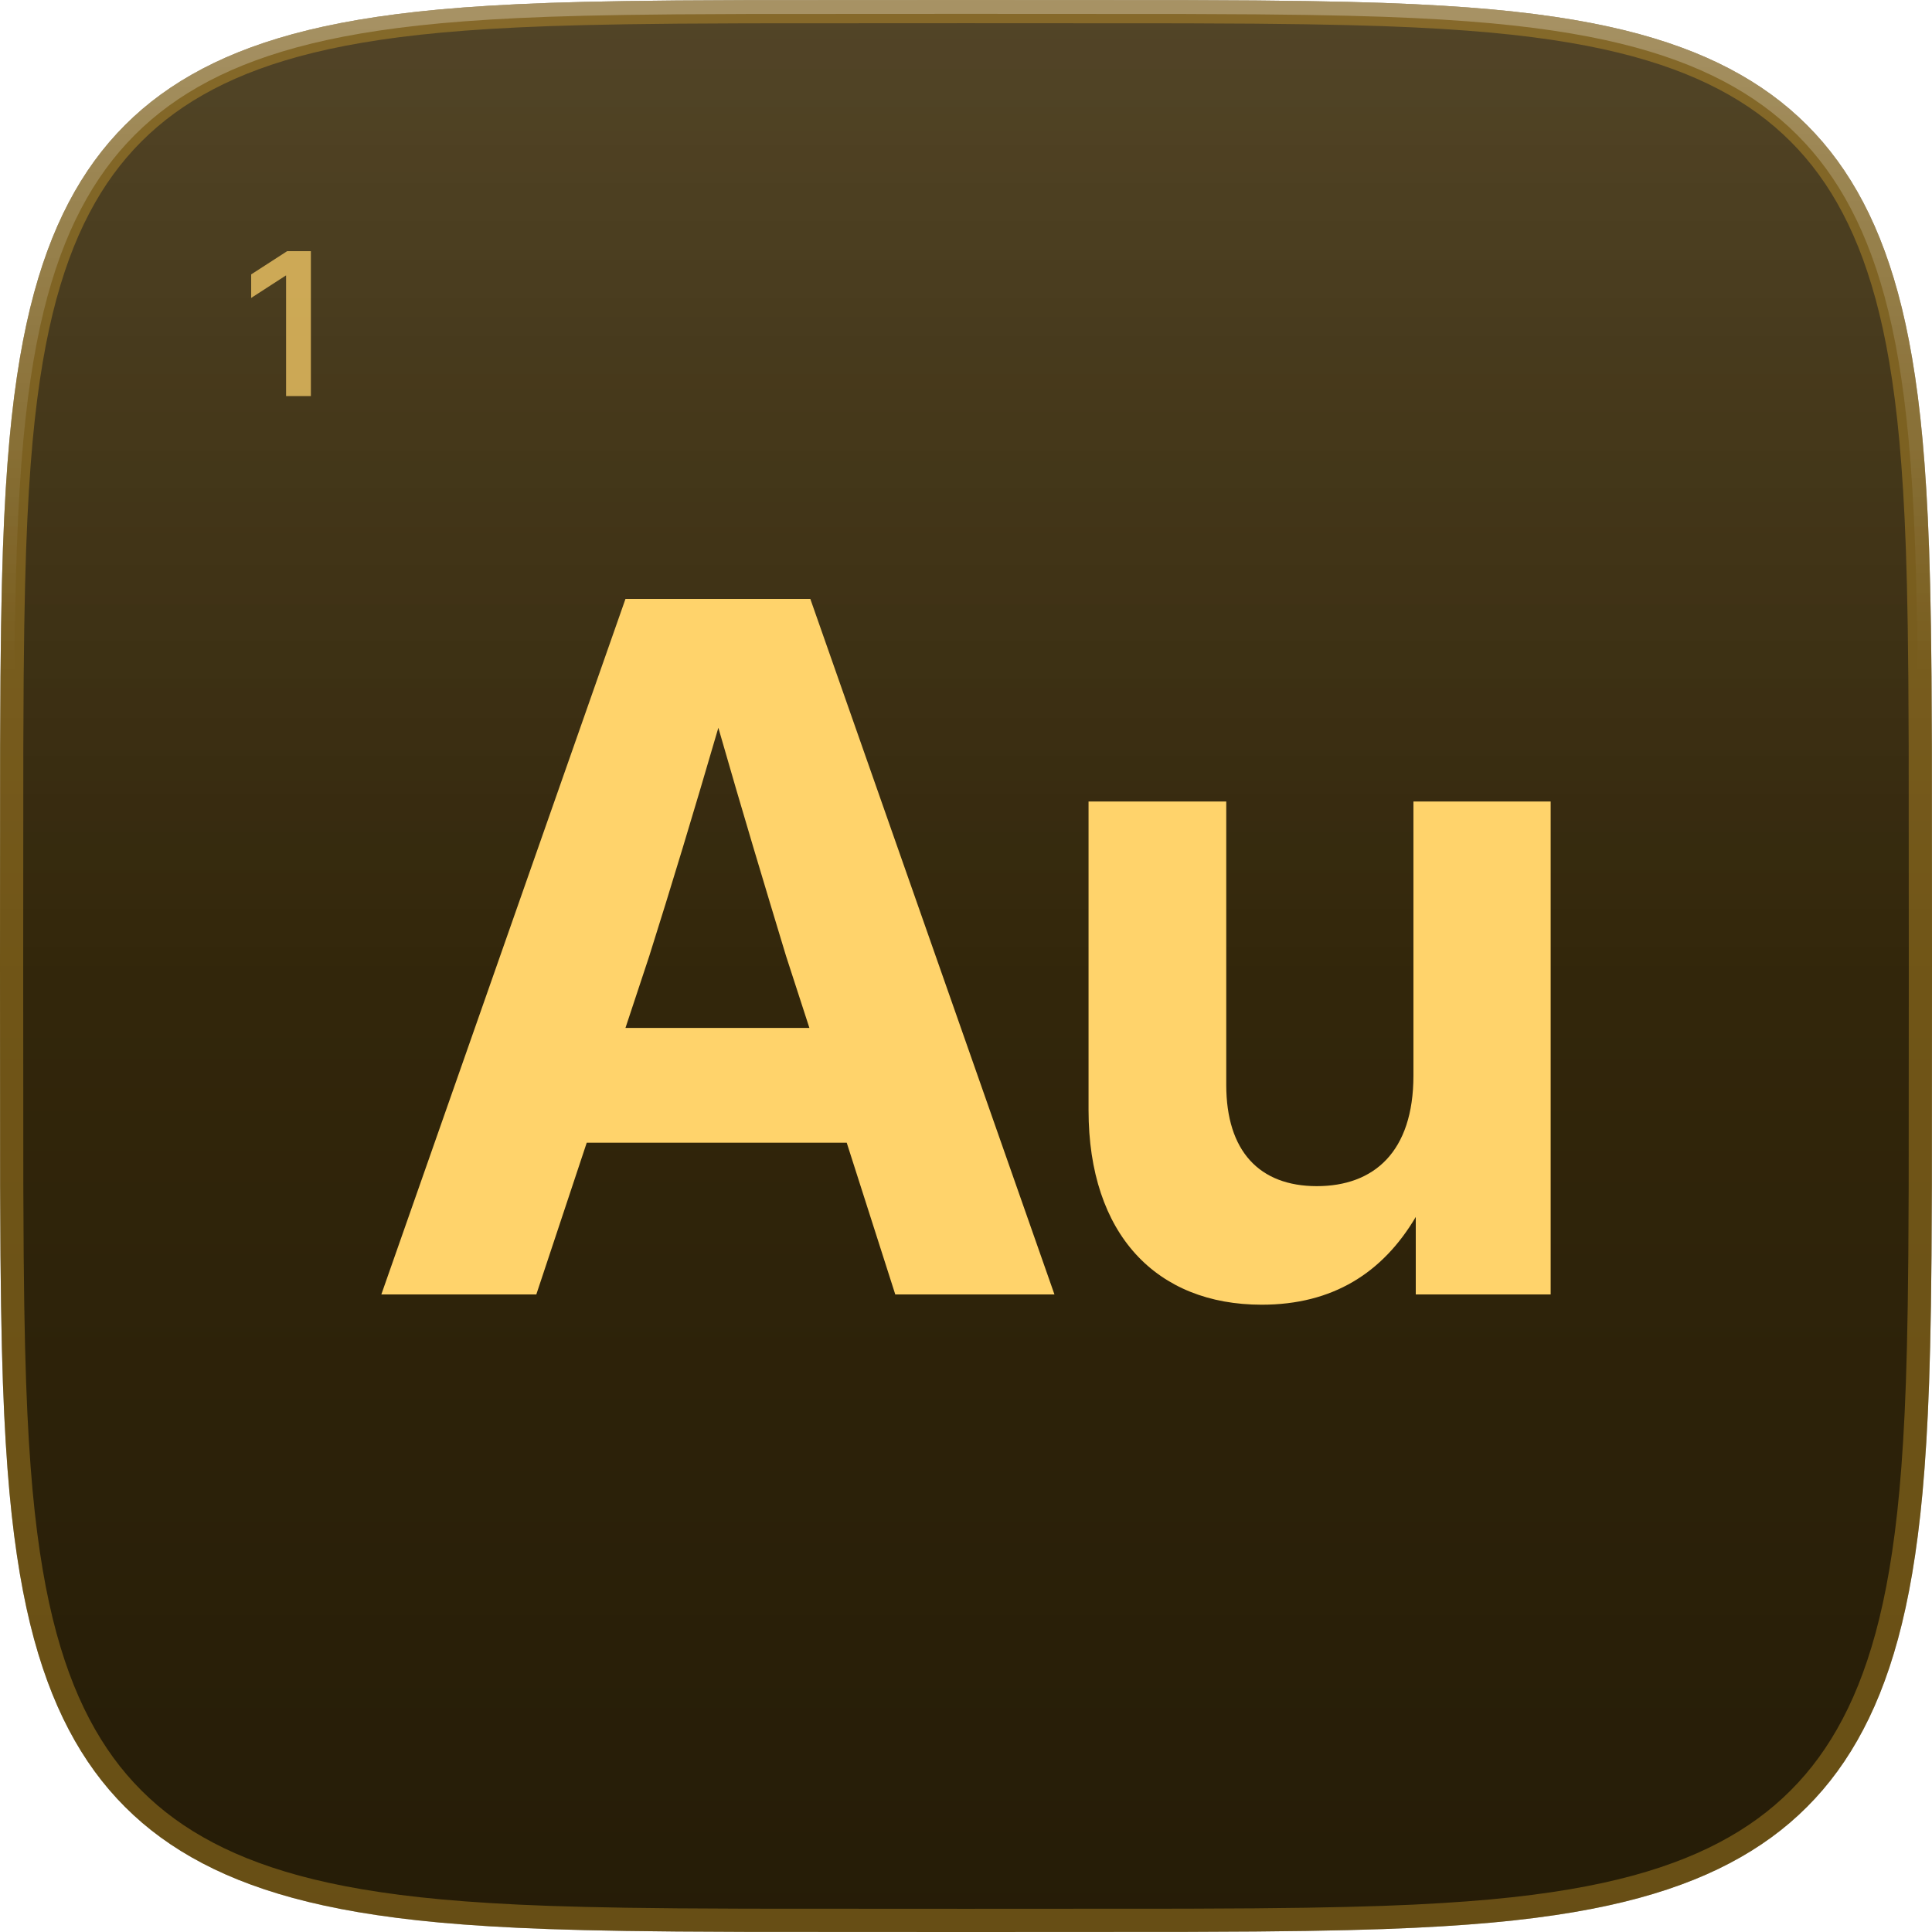
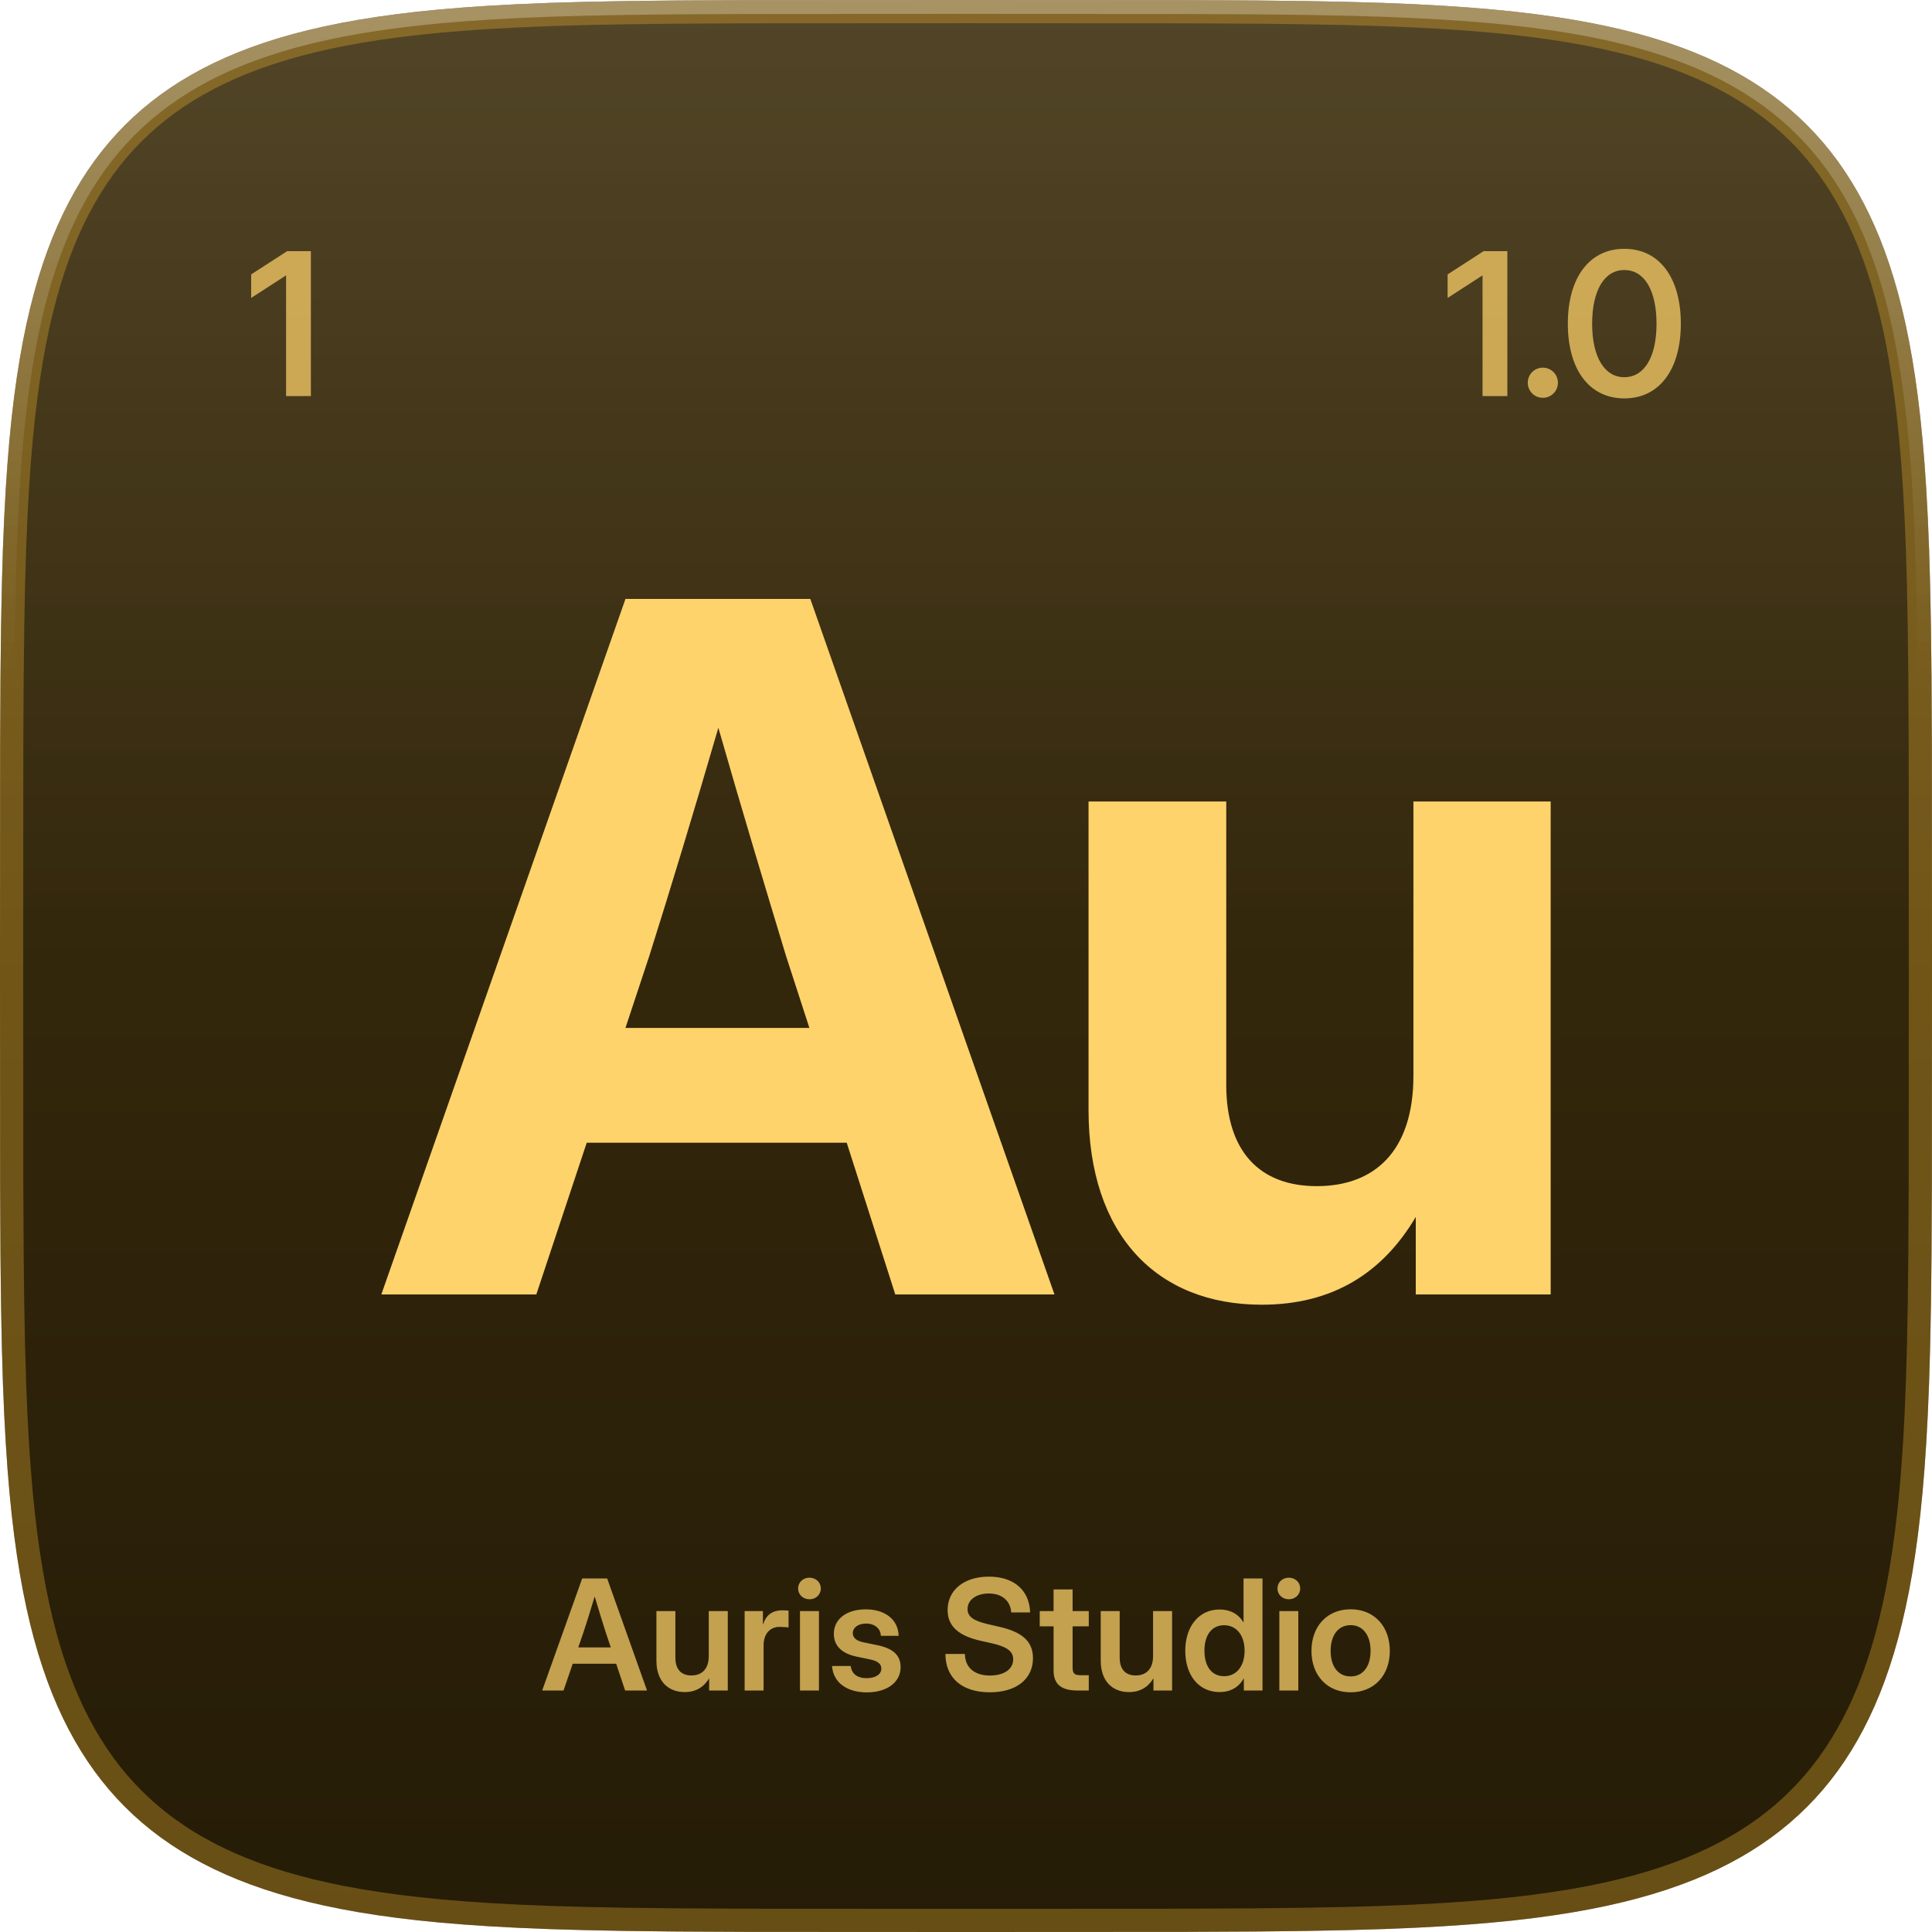
<svg xmlns="http://www.w3.org/2000/svg" viewBox="0 0 1024 1024" width="1024" height="1024">
  <defs>
    <linearGradient id="fill" x1="0" y1="0" x2="0" y2="1">
      <stop offset="0" stop-color="#40310f" />
      <stop offset="1" stop-color="#251c07" />
    </linearGradient>
    <clipPath id="tile">
      <path d="M1024.00,512.00 L1023.94,628.21 L1023.75,665.32 L1023.44,692.28 L1023.01,714.20 L1022.46,733.00 L1021.78,749.62 L1020.97,764.60 L1020.04,778.30 L1018.99,790.95 L1017.81,802.74 L1016.50,813.78 L1015.06,824.18 L1013.50,834.01 L1011.81,843.33 L1009.99,852.20 L1008.04,860.66 L1005.96,868.74 L1003.74,876.47 L1001.39,883.88 L998.90,890.99 L996.28,897.81 L993.52,904.36 L990.61,910.67 L987.56,916.73 L984.37,922.56 L981.03,928.18 L977.54,933.59 L973.90,938.79 L970.10,943.80 L966.14,948.62 L962.01,953.26 L957.72,957.72 L953.26,962.01 L948.62,966.14 L943.80,970.10 L938.79,973.90 L933.59,977.54 L928.18,981.03 L922.56,984.37 L916.73,987.56 L910.67,990.61 L904.36,993.52 L897.81,996.28 L890.99,998.90 L883.88,1001.39 L876.47,1003.74 L868.74,1005.96 L860.66,1008.04 L852.20,1009.99 L843.33,1011.81 L834.01,1013.50 L824.18,1015.06 L813.78,1016.50 L802.74,1017.81 L790.95,1018.99 L778.30,1020.04 L764.60,1020.97 L749.62,1021.78 L733.00,1022.46 L714.20,1023.01 L692.28,1023.44 L665.32,1023.75 L628.21,1023.94 L512.00,1024.00 L395.79,1023.94 L358.68,1023.75 L331.72,1023.44 L309.80,1023.01 L291.00,1022.46 L274.38,1021.78 L259.40,1020.97 L245.70,1020.04 L233.05,1018.99 L221.26,1017.81 L210.22,1016.50 L199.82,1015.06 L189.99,1013.50 L180.67,1011.81 L171.80,1009.99 L163.34,1008.04 L155.26,1005.96 L147.53,1003.74 L140.12,1001.39 L133.01,998.90 L126.19,996.28 L119.64,993.52 L113.33,990.61 L107.27,987.56 L101.44,984.37 L95.82,981.03 L90.41,977.54 L85.21,973.90 L80.20,970.10 L75.38,966.14 L70.74,962.01 L66.28,957.72 L61.99,953.26 L57.86,948.62 L53.90,943.80 L50.10,938.79 L46.46,933.59 L42.97,928.18 L39.63,922.56 L36.44,916.73 L33.39,910.67 L30.48,904.36 L27.72,897.81 L25.10,890.99 L22.61,883.88 L20.26,876.47 L18.04,868.74 L15.96,860.66 L14.01,852.20 L12.19,843.33 L10.50,834.01 L8.94,824.18 L7.50,813.78 L6.19,802.74 L5.01,790.95 L3.96,778.30 L3.03,764.60 L2.22,749.62 L1.54,733.00 L0.99,714.20 L0.56,692.28 L0.25,665.32 L0.06,628.21 L0.00,512.00 L0.06,395.79 L0.25,358.68 L0.56,331.72 L0.99,309.80 L1.54,291.00 L2.22,274.38 L3.03,259.40 L3.96,245.70 L5.01,233.05 L6.19,221.26 L7.50,210.22 L8.94,199.82 L10.50,189.99 L12.19,180.67 L14.01,171.80 L15.96,163.34 L18.04,155.26 L20.26,147.53 L22.61,140.12 L25.10,133.01 L27.72,126.19 L30.48,119.64 L33.39,113.33 L36.44,107.27 L39.63,101.44 L42.97,95.82 L46.46,90.41 L50.10,85.21 L53.90,80.20 L57.86,75.38 L61.99,70.74 L66.28,66.28 L70.74,61.99 L75.38,57.86 L80.20,53.90 L85.21,50.10 L90.41,46.46 L95.82,42.97 L101.44,39.63 L107.27,36.44 L113.33,33.39 L119.64,30.48 L126.19,27.72 L133.01,25.10 L140.12,22.61 L147.53,20.26 L155.26,18.04 L163.34,15.96 L171.80,14.01 L180.67,12.19 L189.99,10.50 L199.82,8.94 L210.22,7.50 L221.26,6.19 L233.05,5.01 L245.70,3.96 L259.40,3.03 L274.38,2.22 L291.00,1.54 L309.80,0.99 L331.72,0.56 L358.68,0.25 L395.79,0.06 L512.00,0.00 L628.21,0.06 L665.32,0.25 L692.28,0.56 L714.20,0.99 L733.00,1.54 L749.62,2.22 L764.60,3.03 L778.30,3.96 L790.95,5.01 L802.74,6.19 L813.78,7.50 L824.18,8.94 L834.01,10.50 L843.33,12.19 L852.20,14.01 L860.66,15.96 L868.74,18.04 L876.47,20.26 L883.88,22.61 L890.99,25.10 L897.81,27.72 L904.36,30.48 L910.67,33.39 L916.73,36.44 L922.56,39.63 L928.18,42.97 L933.59,46.46 L938.79,50.10 L943.80,53.90 L948.62,57.86 L953.26,61.99 L957.72,66.28 L962.01,70.74 L966.14,75.38 L970.10,80.20 L973.90,85.21 L977.54,90.41 L981.03,95.82 L984.37,101.44 L987.56,107.27 L990.61,113.33 L993.52,119.64 L996.28,126.19 L998.90,133.01 L1001.39,140.12 L1003.74,147.53 L1005.96,155.26 L1008.04,163.34 L1009.99,171.80 L1011.81,180.67 L1013.50,189.99 L1015.06,199.82 L1016.50,210.22 L1017.81,221.26 L1018.99,233.05 L1020.04,245.70 L1020.97,259.40 L1021.78,274.38 L1022.46,291.00 L1023.01,309.80 L1023.44,331.72 L1023.75,358.68 L1023.94,395.79 Z" />
    </clipPath>
    <linearGradient id="sheen" x1="0" y1="0" x2="0" y2="1">
      <stop offset="0" stop-color="#fff" stop-opacity="0.10" />
      <stop offset="0.5" stop-color="#fff" stop-opacity="0" />
    </linearGradient>
    <linearGradient id="edge" x1="0" y1="0" x2="0" y2="1">
      <stop offset="0" stop-color="#fff" stop-opacity="0.28" />
      <stop offset="0.35" stop-color="#fff" stop-opacity="0" />
    </linearGradient>
  </defs>
  <path d="M1024.00,512.00 L1023.94,628.21 L1023.75,665.32 L1023.44,692.28 L1023.01,714.20 L1022.46,733.00 L1021.78,749.62 L1020.97,764.60 L1020.04,778.30 L1018.99,790.95 L1017.81,802.74 L1016.50,813.78 L1015.06,824.18 L1013.50,834.01 L1011.81,843.33 L1009.99,852.20 L1008.04,860.66 L1005.96,868.74 L1003.74,876.47 L1001.39,883.88 L998.90,890.99 L996.28,897.81 L993.52,904.36 L990.61,910.67 L987.56,916.73 L984.37,922.56 L981.03,928.18 L977.54,933.59 L973.90,938.79 L970.10,943.80 L966.14,948.62 L962.01,953.26 L957.72,957.72 L953.26,962.01 L948.62,966.14 L943.80,970.10 L938.79,973.90 L933.59,977.54 L928.18,981.03 L922.56,984.37 L916.73,987.56 L910.67,990.61 L904.36,993.52 L897.81,996.28 L890.99,998.90 L883.88,1001.39 L876.47,1003.74 L868.74,1005.96 L860.66,1008.04 L852.20,1009.99 L843.33,1011.81 L834.01,1013.50 L824.18,1015.06 L813.78,1016.50 L802.74,1017.81 L790.95,1018.99 L778.30,1020.04 L764.60,1020.97 L749.62,1021.78 L733.00,1022.46 L714.20,1023.01 L692.28,1023.44 L665.32,1023.75 L628.21,1023.94 L512.00,1024.00 L395.79,1023.94 L358.68,1023.75 L331.72,1023.44 L309.80,1023.01 L291.00,1022.46 L274.38,1021.78 L259.40,1020.97 L245.70,1020.04 L233.05,1018.99 L221.26,1017.81 L210.22,1016.50 L199.82,1015.06 L189.99,1013.50 L180.67,1011.81 L171.80,1009.99 L163.34,1008.04 L155.26,1005.96 L147.53,1003.74 L140.12,1001.39 L133.01,998.90 L126.19,996.28 L119.64,993.52 L113.33,990.61 L107.27,987.56 L101.44,984.37 L95.82,981.03 L90.41,977.54 L85.21,973.90 L80.20,970.10 L75.38,966.14 L70.74,962.01 L66.28,957.72 L61.99,953.26 L57.86,948.62 L53.90,943.80 L50.10,938.79 L46.46,933.59 L42.97,928.18 L39.63,922.56 L36.44,916.73 L33.39,910.67 L30.48,904.36 L27.72,897.81 L25.10,890.99 L22.61,883.88 L20.26,876.47 L18.04,868.74 L15.96,860.66 L14.01,852.20 L12.19,843.33 L10.50,834.01 L8.94,824.18 L7.50,813.78 L6.19,802.74 L5.01,790.95 L3.96,778.30 L3.03,764.60 L2.22,749.62 L1.54,733.00 L0.99,714.20 L0.56,692.28 L0.25,665.32 L0.06,628.21 L0.00,512.00 L0.06,395.79 L0.25,358.68 L0.56,331.72 L0.99,309.80 L1.54,291.00 L2.22,274.38 L3.03,259.40 L3.96,245.70 L5.01,233.05 L6.19,221.26 L7.50,210.22 L8.94,199.82 L10.50,189.99 L12.19,180.67 L14.01,171.80 L15.96,163.34 L18.04,155.26 L20.26,147.53 L22.61,140.12 L25.10,133.01 L27.72,126.19 L30.48,119.64 L33.39,113.33 L36.44,107.27 L39.63,101.44 L42.97,95.82 L46.46,90.41 L50.10,85.21 L53.90,80.20 L57.86,75.38 L61.99,70.74 L66.28,66.28 L70.74,61.99 L75.38,57.86 L80.20,53.90 L85.21,50.10 L90.41,46.46 L95.82,42.97 L101.44,39.63 L107.27,36.44 L113.33,33.39 L119.64,30.48 L126.19,27.72 L133.01,25.10 L140.12,22.61 L147.53,20.26 L155.26,18.04 L163.34,15.96 L171.80,14.01 L180.67,12.19 L189.99,10.50 L199.82,8.94 L210.22,7.50 L221.26,6.19 L233.05,5.01 L245.70,3.96 L259.40,3.03 L274.38,2.22 L291.00,1.54 L309.80,0.99 L331.72,0.56 L358.68,0.25 L395.79,0.06 L512.00,0.00 L628.21,0.06 L665.32,0.25 L692.28,0.56 L714.20,0.99 L733.00,1.54 L749.62,2.22 L764.60,3.03 L778.30,3.96 L790.95,5.01 L802.74,6.19 L813.78,7.50 L824.18,8.94 L834.01,10.50 L843.33,12.19 L852.20,14.01 L860.66,15.96 L868.74,18.04 L876.47,20.26 L883.88,22.61 L890.99,25.10 L897.81,27.72 L904.36,30.48 L910.67,33.39 L916.73,36.44 L922.56,39.63 L928.18,42.97 L933.59,46.46 L938.79,50.10 L943.80,53.90 L948.62,57.86 L953.26,61.99 L957.72,66.28 L962.01,70.74 L966.14,75.38 L970.10,80.20 L973.90,85.21 L977.54,90.41 L981.03,95.82 L984.37,101.44 L987.56,107.27 L990.61,113.33 L993.52,119.64 L996.28,126.19 L998.90,133.01 L1001.39,140.12 L1003.74,147.53 L1005.96,155.26 L1008.04,163.34 L1009.99,171.80 L1011.81,180.67 L1013.50,189.99 L1015.06,199.82 L1016.50,210.22 L1017.81,221.26 L1018.99,233.05 L1020.04,245.70 L1020.97,259.40 L1021.78,274.38 L1022.46,291.00 L1023.01,309.80 L1023.44,331.72 L1023.75,358.68 L1023.94,395.79 Z" fill="url(#fill)" />
  <rect x="0" y="0" width="1024" height="1024" fill="url(#sheen)" clip-path="url(#tile)" />
  <path d="M1024.00,512.00 L1023.94,628.21 L1023.75,665.32 L1023.44,692.28 L1023.01,714.20 L1022.46,733.00 L1021.78,749.62 L1020.97,764.60 L1020.04,778.30 L1018.99,790.95 L1017.81,802.74 L1016.50,813.78 L1015.06,824.18 L1013.50,834.01 L1011.81,843.33 L1009.99,852.20 L1008.04,860.66 L1005.96,868.74 L1003.74,876.47 L1001.39,883.88 L998.90,890.99 L996.28,897.81 L993.52,904.36 L990.61,910.67 L987.56,916.73 L984.37,922.56 L981.03,928.18 L977.54,933.59 L973.90,938.79 L970.10,943.80 L966.14,948.62 L962.01,953.26 L957.72,957.72 L953.26,962.01 L948.62,966.14 L943.80,970.10 L938.79,973.90 L933.59,977.54 L928.18,981.03 L922.56,984.37 L916.73,987.56 L910.67,990.61 L904.36,993.52 L897.81,996.28 L890.99,998.90 L883.88,1001.39 L876.47,1003.74 L868.74,1005.96 L860.66,1008.04 L852.20,1009.99 L843.33,1011.81 L834.01,1013.50 L824.18,1015.06 L813.78,1016.50 L802.74,1017.81 L790.95,1018.99 L778.30,1020.04 L764.60,1020.97 L749.62,1021.78 L733.00,1022.46 L714.20,1023.01 L692.28,1023.44 L665.32,1023.75 L628.21,1023.94 L512.00,1024.00 L395.79,1023.94 L358.68,1023.75 L331.72,1023.44 L309.80,1023.01 L291.00,1022.46 L274.38,1021.78 L259.40,1020.97 L245.70,1020.04 L233.05,1018.99 L221.26,1017.81 L210.22,1016.50 L199.82,1015.06 L189.99,1013.50 L180.67,1011.81 L171.80,1009.99 L163.34,1008.04 L155.26,1005.96 L147.53,1003.74 L140.12,1001.39 L133.01,998.90 L126.19,996.28 L119.64,993.52 L113.33,990.61 L107.27,987.56 L101.44,984.37 L95.82,981.03 L90.41,977.54 L85.21,973.90 L80.20,970.10 L75.38,966.14 L70.74,962.01 L66.28,957.72 L61.99,953.26 L57.86,948.62 L53.90,943.80 L50.10,938.79 L46.46,933.59 L42.97,928.18 L39.63,922.56 L36.44,916.73 L33.39,910.67 L30.48,904.36 L27.72,897.81 L25.10,890.99 L22.61,883.88 L20.26,876.47 L18.04,868.74 L15.96,860.66 L14.01,852.20 L12.19,843.33 L10.50,834.01 L8.94,824.18 L7.50,813.78 L6.19,802.74 L5.01,790.95 L3.96,778.30 L3.03,764.60 L2.22,749.62 L1.54,733.00 L0.99,714.20 L0.56,692.28 L0.25,665.32 L0.06,628.21 L0.00,512.00 L0.06,395.79 L0.25,358.68 L0.56,331.72 L0.99,309.80 L1.54,291.00 L2.22,274.38 L3.03,259.40 L3.96,245.70 L5.01,233.05 L6.19,221.26 L7.50,210.22 L8.94,199.82 L10.50,189.99 L12.19,180.67 L14.01,171.80 L15.96,163.34 L18.04,155.26 L20.26,147.53 L22.61,140.12 L25.10,133.01 L27.72,126.19 L30.48,119.64 L33.39,113.33 L36.44,107.27 L39.63,101.44 L42.97,95.82 L46.46,90.41 L50.10,85.21 L53.90,80.20 L57.86,75.38 L61.99,70.74 L66.28,66.28 L70.74,61.99 L75.38,57.86 L80.20,53.90 L85.21,50.10 L90.41,46.46 L95.82,42.97 L101.44,39.63 L107.27,36.44 L113.33,33.39 L119.64,30.48 L126.19,27.72 L133.01,25.10 L140.12,22.61 L147.53,20.26 L155.26,18.04 L163.34,15.96 L171.80,14.01 L180.67,12.19 L189.99,10.50 L199.82,8.94 L210.22,7.50 L221.26,6.19 L233.05,5.01 L245.70,3.96 L259.40,3.03 L274.38,2.22 L291.00,1.54 L309.80,0.99 L331.72,0.56 L358.68,0.25 L395.79,0.06 L512.00,0.00 L628.21,0.06 L665.32,0.25 L692.28,0.56 L714.20,0.99 L733.00,1.54 L749.62,2.22 L764.60,3.03 L778.30,3.96 L790.95,5.01 L802.74,6.19 L813.78,7.50 L824.18,8.94 L834.01,10.50 L843.33,12.19 L852.20,14.01 L860.66,15.96 L868.74,18.04 L876.47,20.26 L883.88,22.61 L890.99,25.10 L897.81,27.72 L904.36,30.48 L910.67,33.39 L916.73,36.44 L922.56,39.63 L928.18,42.97 L933.59,46.46 L938.79,50.10 L943.80,53.90 L948.62,57.86 L953.26,61.99 L957.72,66.28 L962.01,70.74 L966.14,75.38 L970.10,80.20 L973.90,85.21 L977.54,90.41 L981.03,95.82 L984.37,101.44 L987.56,107.27 L990.61,113.33 L993.52,119.64 L996.28,126.19 L998.90,133.01 L1001.39,140.12 L1003.74,147.53 L1005.96,155.26 L1008.04,163.34 L1009.99,171.80 L1011.81,180.67 L1013.50,189.99 L1015.06,199.82 L1016.50,210.22 L1017.81,221.26 L1018.99,233.05 L1020.04,245.70 L1020.97,259.40 L1021.78,274.38 L1022.46,291.00 L1023.01,309.80 L1023.44,331.72 L1023.75,358.68 L1023.94,395.79 Z" fill="none" stroke="#e8b130" stroke-opacity="0.34" stroke-width="24.6" clip-path="url(#tile)" />
  <path d="M1024.00,512.00 L1023.94,628.21 L1023.75,665.32 L1023.44,692.28 L1023.01,714.20 L1022.46,733.00 L1021.78,749.62 L1020.97,764.60 L1020.04,778.30 L1018.99,790.95 L1017.81,802.74 L1016.50,813.78 L1015.06,824.18 L1013.50,834.01 L1011.81,843.33 L1009.99,852.20 L1008.04,860.66 L1005.96,868.74 L1003.74,876.47 L1001.39,883.88 L998.90,890.99 L996.28,897.81 L993.52,904.36 L990.61,910.67 L987.56,916.73 L984.37,922.56 L981.03,928.18 L977.54,933.59 L973.90,938.79 L970.10,943.80 L966.14,948.62 L962.01,953.26 L957.72,957.72 L953.26,962.01 L948.62,966.14 L943.80,970.10 L938.79,973.90 L933.59,977.54 L928.18,981.03 L922.56,984.37 L916.73,987.56 L910.67,990.61 L904.36,993.52 L897.81,996.28 L890.99,998.90 L883.88,1001.39 L876.47,1003.74 L868.74,1005.96 L860.66,1008.04 L852.20,1009.99 L843.33,1011.81 L834.01,1013.50 L824.18,1015.06 L813.78,1016.50 L802.74,1017.81 L790.95,1018.99 L778.30,1020.04 L764.60,1020.97 L749.62,1021.78 L733.00,1022.46 L714.20,1023.01 L692.28,1023.44 L665.32,1023.75 L628.21,1023.94 L512.00,1024.00 L395.79,1023.94 L358.68,1023.75 L331.72,1023.44 L309.80,1023.01 L291.00,1022.46 L274.38,1021.78 L259.40,1020.97 L245.70,1020.04 L233.05,1018.99 L221.26,1017.81 L210.22,1016.50 L199.82,1015.06 L189.99,1013.50 L180.67,1011.81 L171.80,1009.99 L163.34,1008.04 L155.26,1005.96 L147.53,1003.74 L140.12,1001.39 L133.01,998.90 L126.19,996.28 L119.64,993.52 L113.33,990.61 L107.27,987.56 L101.44,984.37 L95.82,981.03 L90.41,977.54 L85.21,973.90 L80.20,970.10 L75.38,966.14 L70.74,962.01 L66.28,957.72 L61.99,953.26 L57.86,948.62 L53.90,943.80 L50.10,938.79 L46.46,933.59 L42.97,928.18 L39.63,922.56 L36.44,916.73 L33.39,910.67 L30.48,904.36 L27.72,897.81 L25.10,890.99 L22.61,883.88 L20.26,876.47 L18.04,868.74 L15.96,860.66 L14.01,852.20 L12.19,843.33 L10.50,834.01 L8.94,824.18 L7.50,813.78 L6.19,802.74 L5.01,790.95 L3.96,778.30 L3.03,764.60 L2.22,749.62 L1.54,733.00 L0.99,714.20 L0.56,692.28 L0.25,665.32 L0.06,628.21 L0.00,512.00 L0.06,395.79 L0.25,358.68 L0.56,331.72 L0.99,309.80 L1.54,291.00 L2.22,274.38 L3.03,259.40 L3.96,245.70 L5.01,233.05 L6.19,221.26 L7.50,210.22 L8.94,199.82 L10.50,189.99 L12.19,180.67 L14.01,171.80 L15.96,163.34 L18.04,155.26 L20.26,147.53 L22.61,140.12 L25.10,133.01 L27.72,126.19 L30.48,119.64 L33.39,113.33 L36.44,107.27 L39.63,101.44 L42.97,95.82 L46.46,90.41 L50.10,85.21 L53.90,80.20 L57.86,75.38 L61.99,70.74 L66.28,66.28 L70.74,61.99 L75.38,57.86 L80.20,53.90 L85.21,50.10 L90.41,46.46 L95.82,42.97 L101.44,39.63 L107.27,36.44 L113.33,33.39 L119.64,30.48 L126.19,27.72 L133.01,25.10 L140.12,22.61 L147.53,20.26 L155.26,18.04 L163.34,15.96 L171.80,14.01 L180.67,12.19 L189.99,10.50 L199.82,8.94 L210.22,7.50 L221.26,6.19 L233.05,5.01 L245.70,3.96 L259.40,3.03 L274.38,2.22 L291.00,1.54 L309.80,0.99 L331.72,0.56 L358.68,0.25 L395.79,0.06 L512.00,0.00 L628.21,0.06 L665.32,0.25 L692.28,0.56 L714.20,0.99 L733.00,1.54 L749.62,2.22 L764.60,3.03 L778.30,3.96 L790.95,5.01 L802.74,6.19 L813.78,7.50 L824.18,8.94 L834.01,10.50 L843.33,12.19 L852.20,14.01 L860.66,15.96 L868.74,18.04 L876.47,20.26 L883.88,22.61 L890.99,25.10 L897.81,27.72 L904.36,30.48 L910.67,33.39 L916.73,36.44 L922.56,39.63 L928.18,42.97 L933.59,46.46 L938.79,50.10 L943.80,53.90 L948.62,57.86 L953.26,61.99 L957.72,66.28 L962.01,70.74 L966.14,75.38 L970.10,80.20 L973.90,85.21 L977.54,90.41 L981.03,95.82 L984.37,101.44 L987.56,107.27 L990.61,113.33 L993.52,119.64 L996.28,126.19 L998.90,133.01 L1001.39,140.12 L1003.74,147.53 L1005.96,155.26 L1008.04,163.34 L1009.99,171.80 L1011.81,180.67 L1013.50,189.99 L1015.06,199.82 L1016.50,210.22 L1017.81,221.26 L1018.99,233.05 L1020.04,245.70 L1020.97,259.40 L1021.78,274.38 L1022.46,291.00 L1023.01,309.80 L1023.44,331.72 L1023.75,358.68 L1023.94,395.79 Z" fill="none" stroke="url(#edge)" stroke-width="14.7" clip-path="url(#tile)" />
  <path transform="translate(199.89 686.08)" d="M2.227 0.0H84.367L111.087 -80.408H248.894L274.624 0.0H358.991L229.596 -368.64H131.622ZM131.622 -141.271 144.24 -179.372C156.115 -216.978 167.496 -254.584 180.856 -300.355C193.969 -254.584 205.35 -216.978 216.731 -179.372L229.101 -141.271ZM468.851 5.443C506.457 5.443 532.93 -11.381 550.496 -41.07V0.0H621.997V-261.264H549.259V-116.035C549.259 -75.46 528.229 -57.399 498.045 -57.399C467.614 -57.399 450.048 -75.955 450.048 -111.087V-261.264H377.062V-97.727C377.062 -31.668 413.184 5.443 468.851 5.443Z" fill="#ffd36b" />
  <path transform="translate(130.96 209.92)" d="M33.813 -76.8H21.236L2.165 -64.481V-52.008L20.566 -63.914H20.669V0.0H33.813Z" fill="#ffd36b" fill-opacity="0.72" />
+   <path transform="translate(765.11 209.92)" d="M33.813 -76.8H21.236L2.165 -64.481V-52.008L20.566 -63.914H20.669V0.0H33.813ZM52.626 0.928C57.059 0.928 60.615 -2.629 60.615 -7.061C60.615 -11.494 57.059 -15.051 52.626 -15.051C48.193 -15.051 44.637 -11.494 44.637 -7.061C44.637 -2.629 48.193 0.928 52.626 0.928ZM95.82 1.237C114.375 1.237 125.766 -14.02 125.766 -38.348C125.766 -62.78 114.375 -78.037 95.82 -78.037C77.264 -78.037 65.873 -62.729 65.873 -38.348C65.873 -14.02 77.264 1.237 95.82 1.237ZM95.82 -9.999C85.253 -9.999 78.759 -20.721 78.759 -38.348C78.759 -56.079 85.253 -66.801 95.82 -66.801C106.438 -66.801 112.881 -56.079 112.881 -38.348C112.881 -20.721 106.438 -9.999 95.82 -9.999Z" fill="#ffd36b" fill-opacity="0.72" />
+   <path transform="translate(286.85 896.00)" d="M0.518 0.0H11.839L16.702 -14.19H39.741L44.484 0.0H56.084L34.958 -59.392H21.724ZM19.651 -22.84 22.521 -31.211C24.315 -36.672 26.109 -42.372 28.341 -49.865C30.573 -42.372 32.327 -36.672 34.081 -31.211L36.871 -22.84ZM76.054 0.837C81.873 0.837 86.138 -1.714 89.008 -6.457V0.0H98.894V-42.093H88.809V-18.296C88.809 -11.121 84.903 -7.972 79.601 -7.972C74.22 -7.972 71.111 -11.201 71.111 -17.379V-42.093H61.066V-15.785C61.066 -4.983 67.244 0.837 76.054 0.837ZM107.822 0.0H117.867V-23.837C117.867 -30.413 121.574 -33.722 126.357 -33.722C128.35 -33.722 130.344 -33.523 131.101 -33.403V-42.332C130.304 -42.411 129.188 -42.491 127.832 -42.491C122.411 -42.491 119.183 -39.94 117.628 -35.117H117.508V-42.093H107.822ZM137.16 0.0H147.204V-42.093H137.16ZM142.182 -48.351C145.61 -48.351 148.201 -50.822 148.201 -54.091C148.201 -57.319 145.61 -59.791 142.182 -59.791C138.754 -59.791 136.163 -57.319 136.163 -54.091C136.163 -50.822 138.754 -48.351 142.182 -48.351ZM172.635 0.997C183.039 0.997 190.493 -4.185 190.493 -12.397C190.493 -18.575 186.626 -22.242 178.296 -23.996L170.722 -25.551C167.214 -26.308 165.142 -27.862 165.142 -30.374C165.142 -33.244 167.852 -35.476 172.277 -35.476C176.861 -35.476 179.93 -32.725 180.01 -28.979H189.456C189.217 -37.628 182.242 -43.009 172.037 -43.009C161.754 -43.009 155.097 -37.788 155.097 -30.055C155.097 -23.677 159.322 -19.571 167.374 -17.897L174.549 -16.422C178.096 -15.665 180.289 -14.19 180.289 -11.639C180.289 -8.65 177.339 -6.537 172.476 -6.537C167.454 -6.537 164.504 -8.889 164.065 -12.994H154.14C154.778 -3.946 162.391 0.997 172.635 0.997ZM237.767 0.957C251.838 0.957 260.647 -6.059 260.647 -17.14C260.647 -25.869 255.107 -31.011 242.79 -33.762L236.771 -35.157C229.038 -36.951 225.969 -39.183 225.969 -43.169C225.969 -48.032 230.632 -51.42 237.209 -51.42C244.145 -51.42 248.689 -47.633 249.128 -41.375H259.132C258.774 -53.174 250.523 -60.349 237.249 -60.349C224.135 -60.349 215.406 -53.253 215.406 -42.651C215.406 -34.32 220.866 -29.098 232.745 -26.388L239.123 -24.953C247.055 -23.119 250.164 -20.688 250.164 -16.502C250.164 -11.28 245.261 -7.932 237.847 -7.932C229.596 -7.932 224.653 -12.197 224.574 -19.372H214.25C214.25 -6.657 223.059 0.957 237.767 0.957ZM290.224 -42.093H281.654V-53.572H271.569V-42.093H264.235V-34.001H271.569V-10.603C271.569 -3.388 275.595 0.0 284.165 0.0H290.224V-8.092H285.919C282.65 -8.092 281.654 -9.088 281.654 -12.078V-34.001H290.224ZM311.549 0.837C317.369 0.837 321.634 -1.714 324.504 -6.457V0.0H334.389V-42.093H324.304V-18.296C324.304 -11.121 320.398 -7.972 315.096 -7.972C309.715 -7.972 306.606 -11.201 306.606 -17.379V-42.093H296.561V-15.785C296.561 -4.983 302.74 0.837 311.549 0.837ZM359.581 0.837C365.081 0.837 369.705 -1.555 372.336 -6.418H372.416V0.0H382.301V-59.392H372.256V-36.114H372.177C369.466 -40.737 364.962 -42.93 359.501 -42.93C348.699 -42.93 341.364 -34.041 341.364 -21.086C341.364 -7.972 348.579 0.837 359.581 0.837ZM361.932 -7.573C355.714 -7.573 351.529 -12.357 351.529 -21.086C351.529 -29.776 355.714 -34.599 361.932 -34.599C368.509 -34.599 372.814 -29.258 372.814 -21.086C372.814 -12.875 368.509 -7.573 361.932 -7.573ZM391.23 0.0H401.275V-42.093H391.23ZM396.252 -48.351C399.68 -48.351 402.271 -50.822 402.271 -54.091C402.271 -57.319 399.68 -59.791 396.252 -59.791C392.824 -59.791 390.233 -57.319 390.233 -54.091C390.233 -50.822 392.824 -48.351 396.252 -48.351ZM429.018 0.957C441.414 0.957 449.785 -7.932 449.785 -21.006C449.785 -34.081 441.414 -43.049 429.018 -43.049C416.621 -43.049 408.25 -34.081 408.25 -21.006C408.25 -7.932 416.621 0.957 429.018 0.957ZM429.018 -7.454C422.52 -7.454 418.415 -12.596 418.415 -21.006C418.415 -29.457 422.56 -34.639 429.018 -34.639C435.435 -34.639 439.581 -29.417 439.581 -21.006C439.581 -12.636 435.475 -7.454 429.018 -7.454Z" fill="#ffd36b" fill-opacity="0.72" />
</svg>
